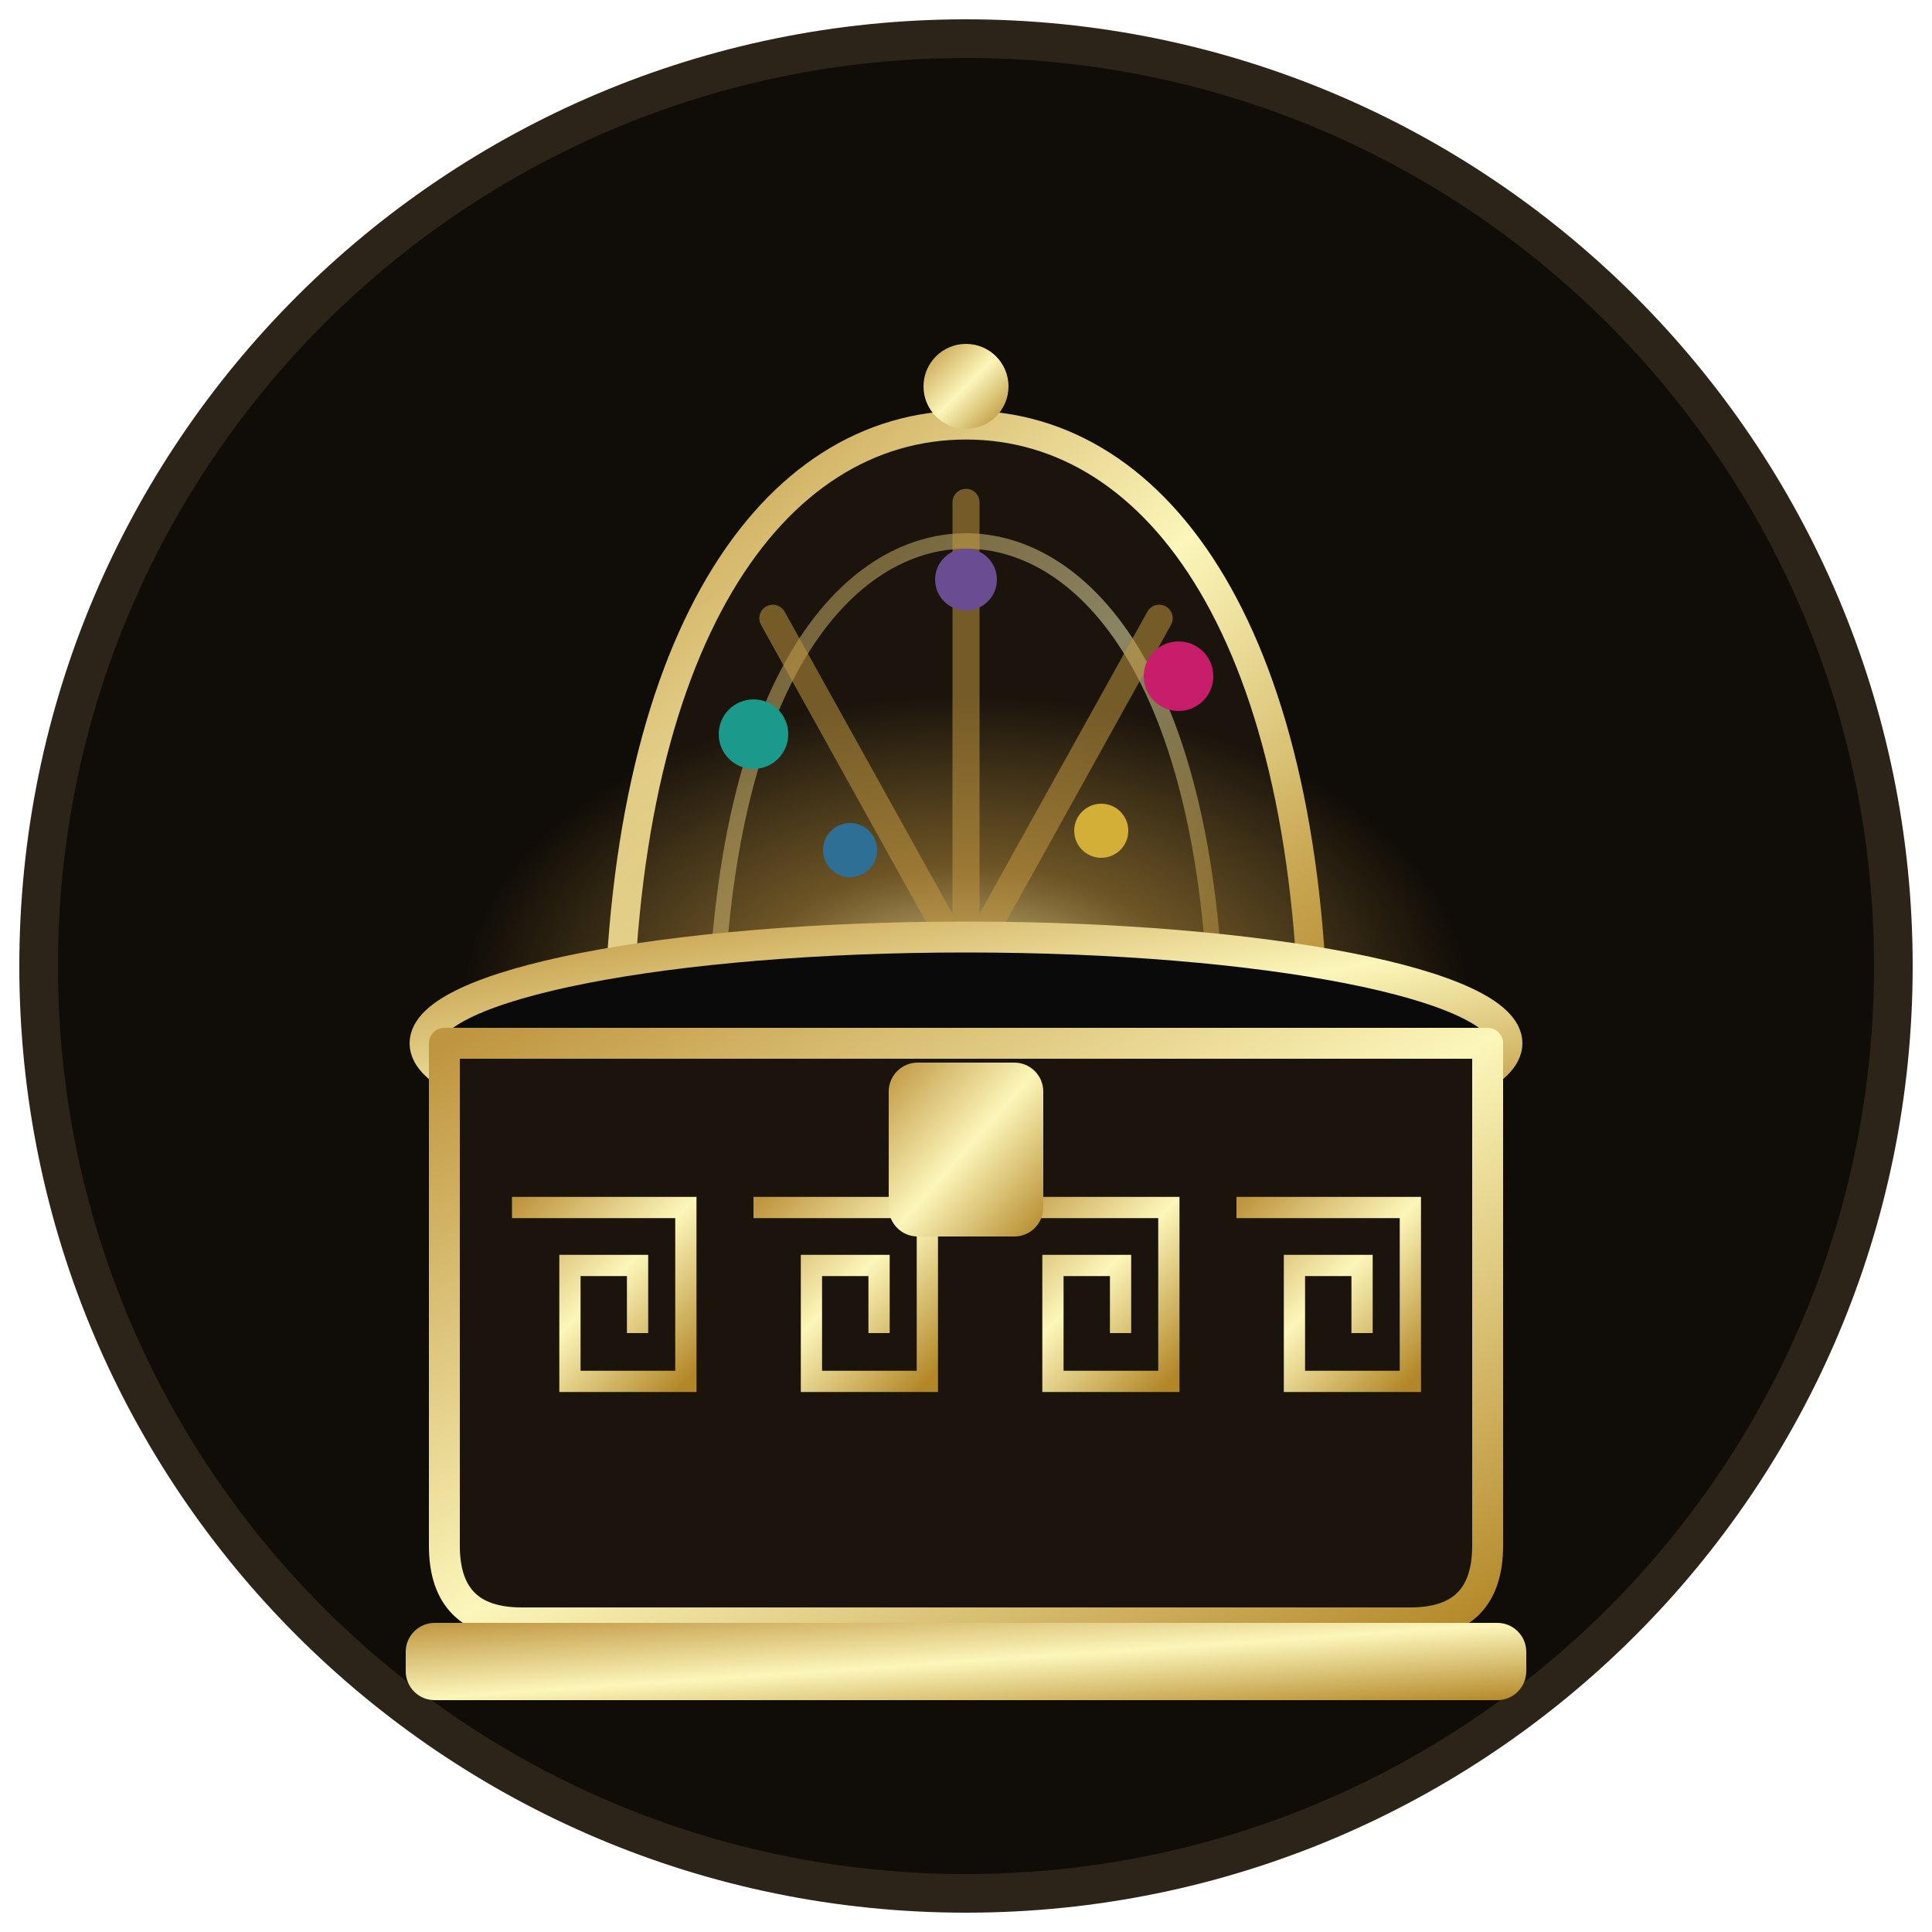
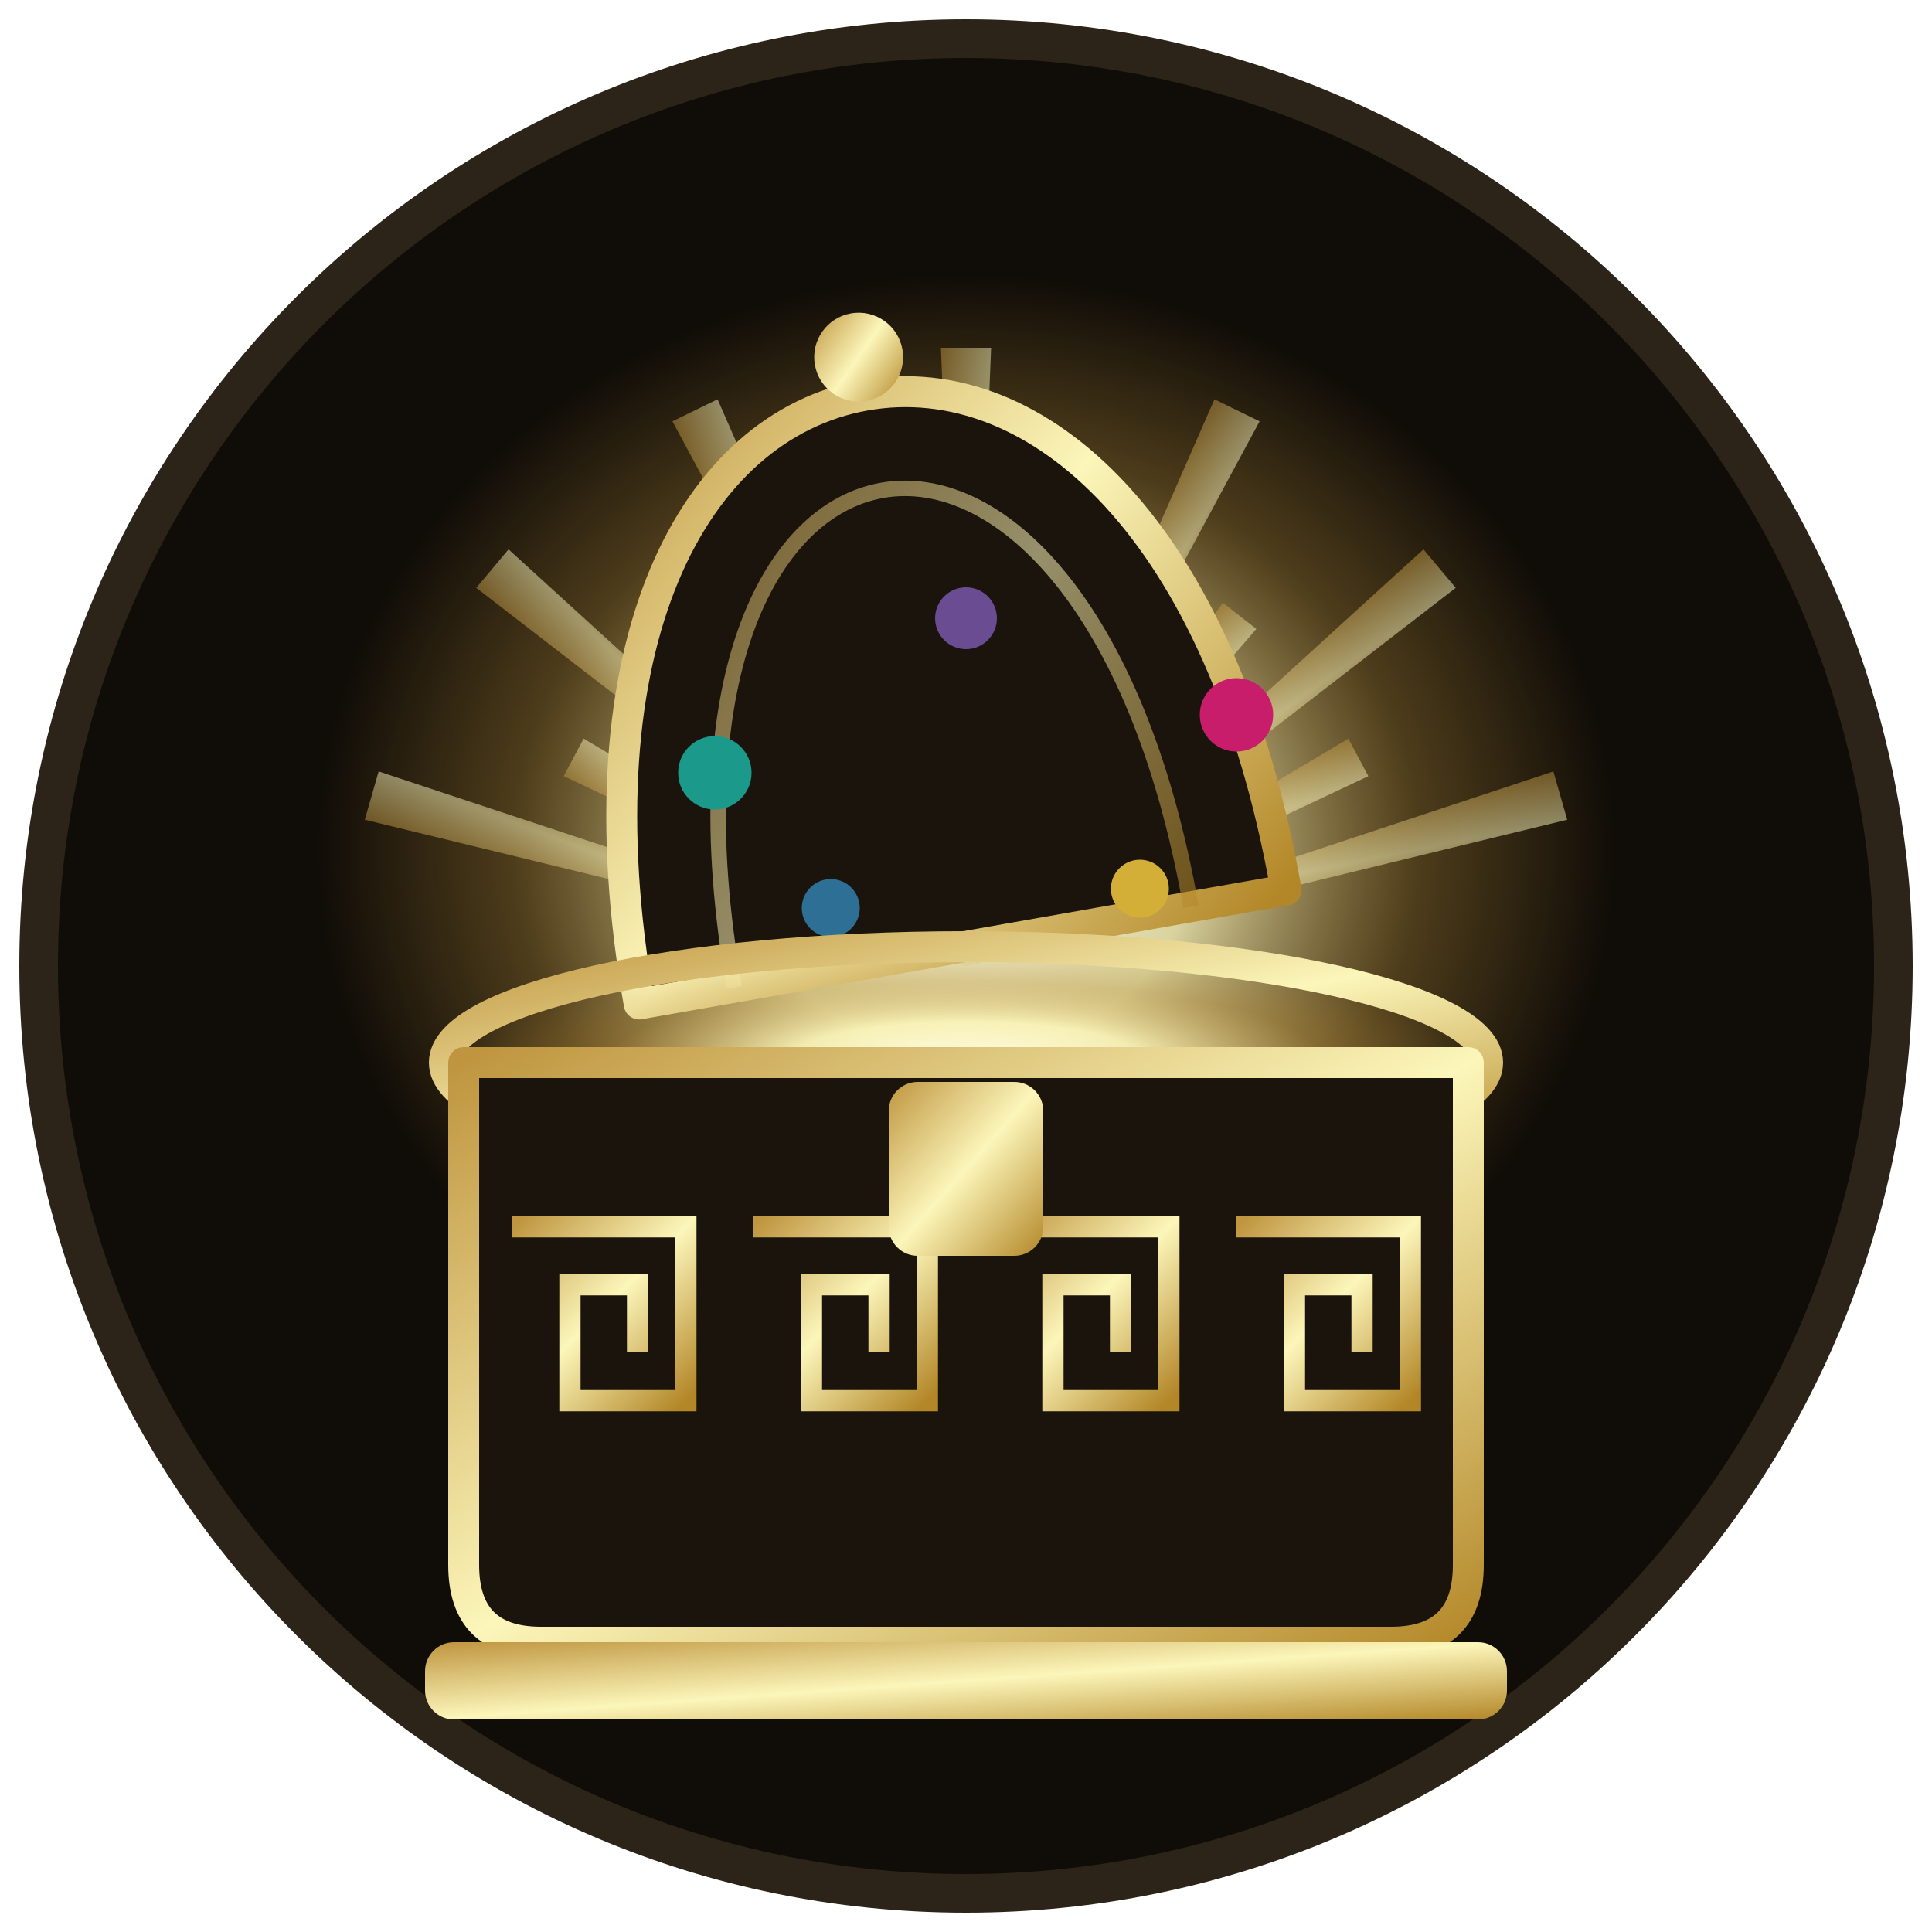
<svg xmlns="http://www.w3.org/2000/svg" viewBox="0 0 100 100">
  <defs>
    <linearGradient id="gold" x1="0%" y1="0%" x2="100%" y2="100%">
      <stop offset="0%" stop-color="#BF953F" />
      <stop offset="50%" stop-color="#FCF6BA" />
      <stop offset="100%" stop-color="#B38728" />
    </linearGradient>
    <radialGradient id="glow" cx="50%" cy="50%" r="50%">
-       <stop offset="0%" stop-color="#FCF6BA" stop-opacity="0.95" />
-       <stop offset="45%" stop-color="#BF953F" stop-opacity="0.5" />
+       <stop offset="0%" stop-color="#FFFBE6" stop-opacity="1" />
+       <stop offset="35%" stop-color="#FCF6BA" stop-opacity="0.85" />
+       <stop offset="70%" stop-color="#BF953F" stop-opacity="0.35" />
      <stop offset="100%" stop-color="#BF953F" stop-opacity="0" />
    </radialGradient>
  </defs>
  <circle cx="50" cy="50" r="48" fill="#100c07" stroke="#2c2418" stroke-width="2" />
-   <path d="M32 55 C32 33, 40 22, 50 22 C60 22, 68 33, 68 55 Z" fill="#1a140c" stroke="url(#gold)" stroke-width="1.5" stroke-linejoin="round" />
-   <path d="M37 55 C37 35, 44 28, 50 28 C56 28, 63 35, 63 55" fill="none" stroke="url(#gold)" stroke-width="0.8" opacity="0.5" />
-   <circle cx="50" cy="20" r="2.2" fill="url(#gold)" />
-   <ellipse cx="50" cy="52" rx="26" ry="16" fill="url(#glow)" />
-   <g fill="none" stroke-width="1.4" stroke-linecap="round" opacity="0.55">
-     <path d="M50 50 L40 32" stroke="#BF953F" />
-     <path d="M50 50 L50 26" stroke="#BF953F" />
-     <path d="M50 50 L60 32" stroke="#BF953F" />
+   <ellipse cx="50" cy="44" rx="34" ry="30" fill="url(#glow)" />
+   <g fill="url(#gold)" opacity="0.5">
+     <path d="M50 50 L48.7 18 L51.3 18 Z" transform="rotate(-74 50 50)" />
+     <path d="M50 50 L48.9 27 L51.1 27 Z" transform="rotate(-62 50 50)" />
+     <path d="M50 50 L48.7 18 L51.3 18 Z" transform="rotate(-50 50 50)" />
+     <path d="M50 50 L48.9 27 L51.1 27 Z" transform="rotate(-38 50 50)" />
+     <path d="M50 50 L48.7 18 L51.3 18 Z" transform="rotate(-26 50 50)" />
+     <path d="M50 50 L48.9 27 L51.1 27 Z" transform="rotate(-14 50 50)" />
+     <path d="M50 50 L48.7 18 L51.3 18 Z" transform="rotate(0 50 50)" />
+     <path d="M50 50 L48.9 27 L51.1 27 Z" transform="rotate(14 50 50)" />
+     <path d="M50 50 L48.7 18 L51.3 18 Z" transform="rotate(26 50 50)" />
+     <path d="M50 50 L48.9 27 L51.1 27 Z" transform="rotate(38 50 50)" />
+     <path d="M50 50 L48.7 18 L51.3 18 Z" transform="rotate(50 50 50)" />
+     <path d="M50 50 L48.9 27 L51.1 27 Z" transform="rotate(62 50 50)" />
+     <path d="M50 50 L48.7 18 L51.3 18 Z" transform="rotate(74 50 50)" />
  </g>
-   <circle cx="39" cy="38" r="1.8" fill="#1B998B" />
-   <circle cx="61" cy="35" r="1.8" fill="#C81D6B" />
-   <circle cx="50" cy="30" r="1.6" fill="#6A4C93" />
-   <circle cx="44" cy="44" r="1.4" fill="#2E6F95" />
-   <circle cx="57" cy="43" r="1.4" fill="#D4AF37" />
-   <ellipse cx="50" cy="54" rx="28" ry="5.5" fill="#0a0a0a" stroke="url(#gold)" stroke-width="1.6" />
-   <path d="M23 54 H77 V80 Q77 84 73 84 H27 Q23 84 23 80 Z" fill="#1a140c" stroke="url(#gold)" stroke-width="1.6" stroke-linejoin="round" />
+   <g transform="rotate(-10 50 50)">
+     <path d="M33 49 C33 30, 41 20, 50 20 C59 20, 67 30, 67 49 Z" fill="#1a140c" stroke="url(#gold)" stroke-width="1.6" stroke-linejoin="round" />
+     <path d="M38 49 C38 33, 44 25, 50 25 C56 25, 62 33, 62 49" fill="none" stroke="url(#gold)" stroke-width="0.8" opacity="0.55" />
+     <circle cx="50" cy="18" r="2.3" fill="url(#gold)" />
+   </g>
+   <circle cx="37" cy="40" r="1.9" fill="#1B998B" />
+   <circle cx="64" cy="37" r="1.9" fill="#C81D6B" />
+   <circle cx="50" cy="32" r="1.6" fill="#6A4C93" />
+   <circle cx="43" cy="47" r="1.5" fill="#2E6F95" />
+   <circle cx="59" cy="46" r="1.5" fill="#D4AF37" />
+   <ellipse cx="50" cy="55" rx="27" ry="6" fill="url(#glow)" />
+   <ellipse cx="50" cy="55" rx="27" ry="6" fill="none" stroke="url(#gold)" stroke-width="1.6" />
+   <path d="M24 55 H76 V81 Q76 85 72 85 H28 Q24 85 24 81 Z" fill="#1a140c" stroke="url(#gold)" stroke-width="1.6" stroke-linejoin="round" />
  <g fill="none" stroke="url(#gold)" stroke-width="1.1">
-     <path d="M26.5,62.5 H35.5 V71.5 H29.5 V65.5 H33 V69" />
-     <path d="M39,62.5 H48 V71.5 H42 V65.5 H45.5 V69" />
-     <path d="M51.5,62.5 H60.5 V71.5 H54.5 V65.5 H58 V69" />
-     <path d="M64,62.5 H73 V71.5 H67 V65.5 H70.5 V69" />
+     <path d="M26.5,63.5 H35.5 V72.5 H29.5 V66.5 H33 V70" />
+     <path d="M39,63.5 H48 V72.5 H42 V66.5 H45.5 V70" />
+     <path d="M51.5,63.5 H60.5 V72.5 H54.5 V66.5 H58 V70" />
+     <path d="M64,63.5 H73 V72.5 H67 V66.5 H70.5 V70" />
  </g>
-   <rect x="46" y="55" width="8" height="9" rx="1.5" fill="url(#gold)" />
-   <rect x="21" y="84" width="58" height="4" rx="1.5" fill="url(#gold)" />
+   <rect x="46" y="56" width="8" height="9" rx="1.5" fill="url(#gold)" />
+   <rect x="22" y="85" width="56" height="4" rx="1.5" fill="url(#gold)" />
</svg>
